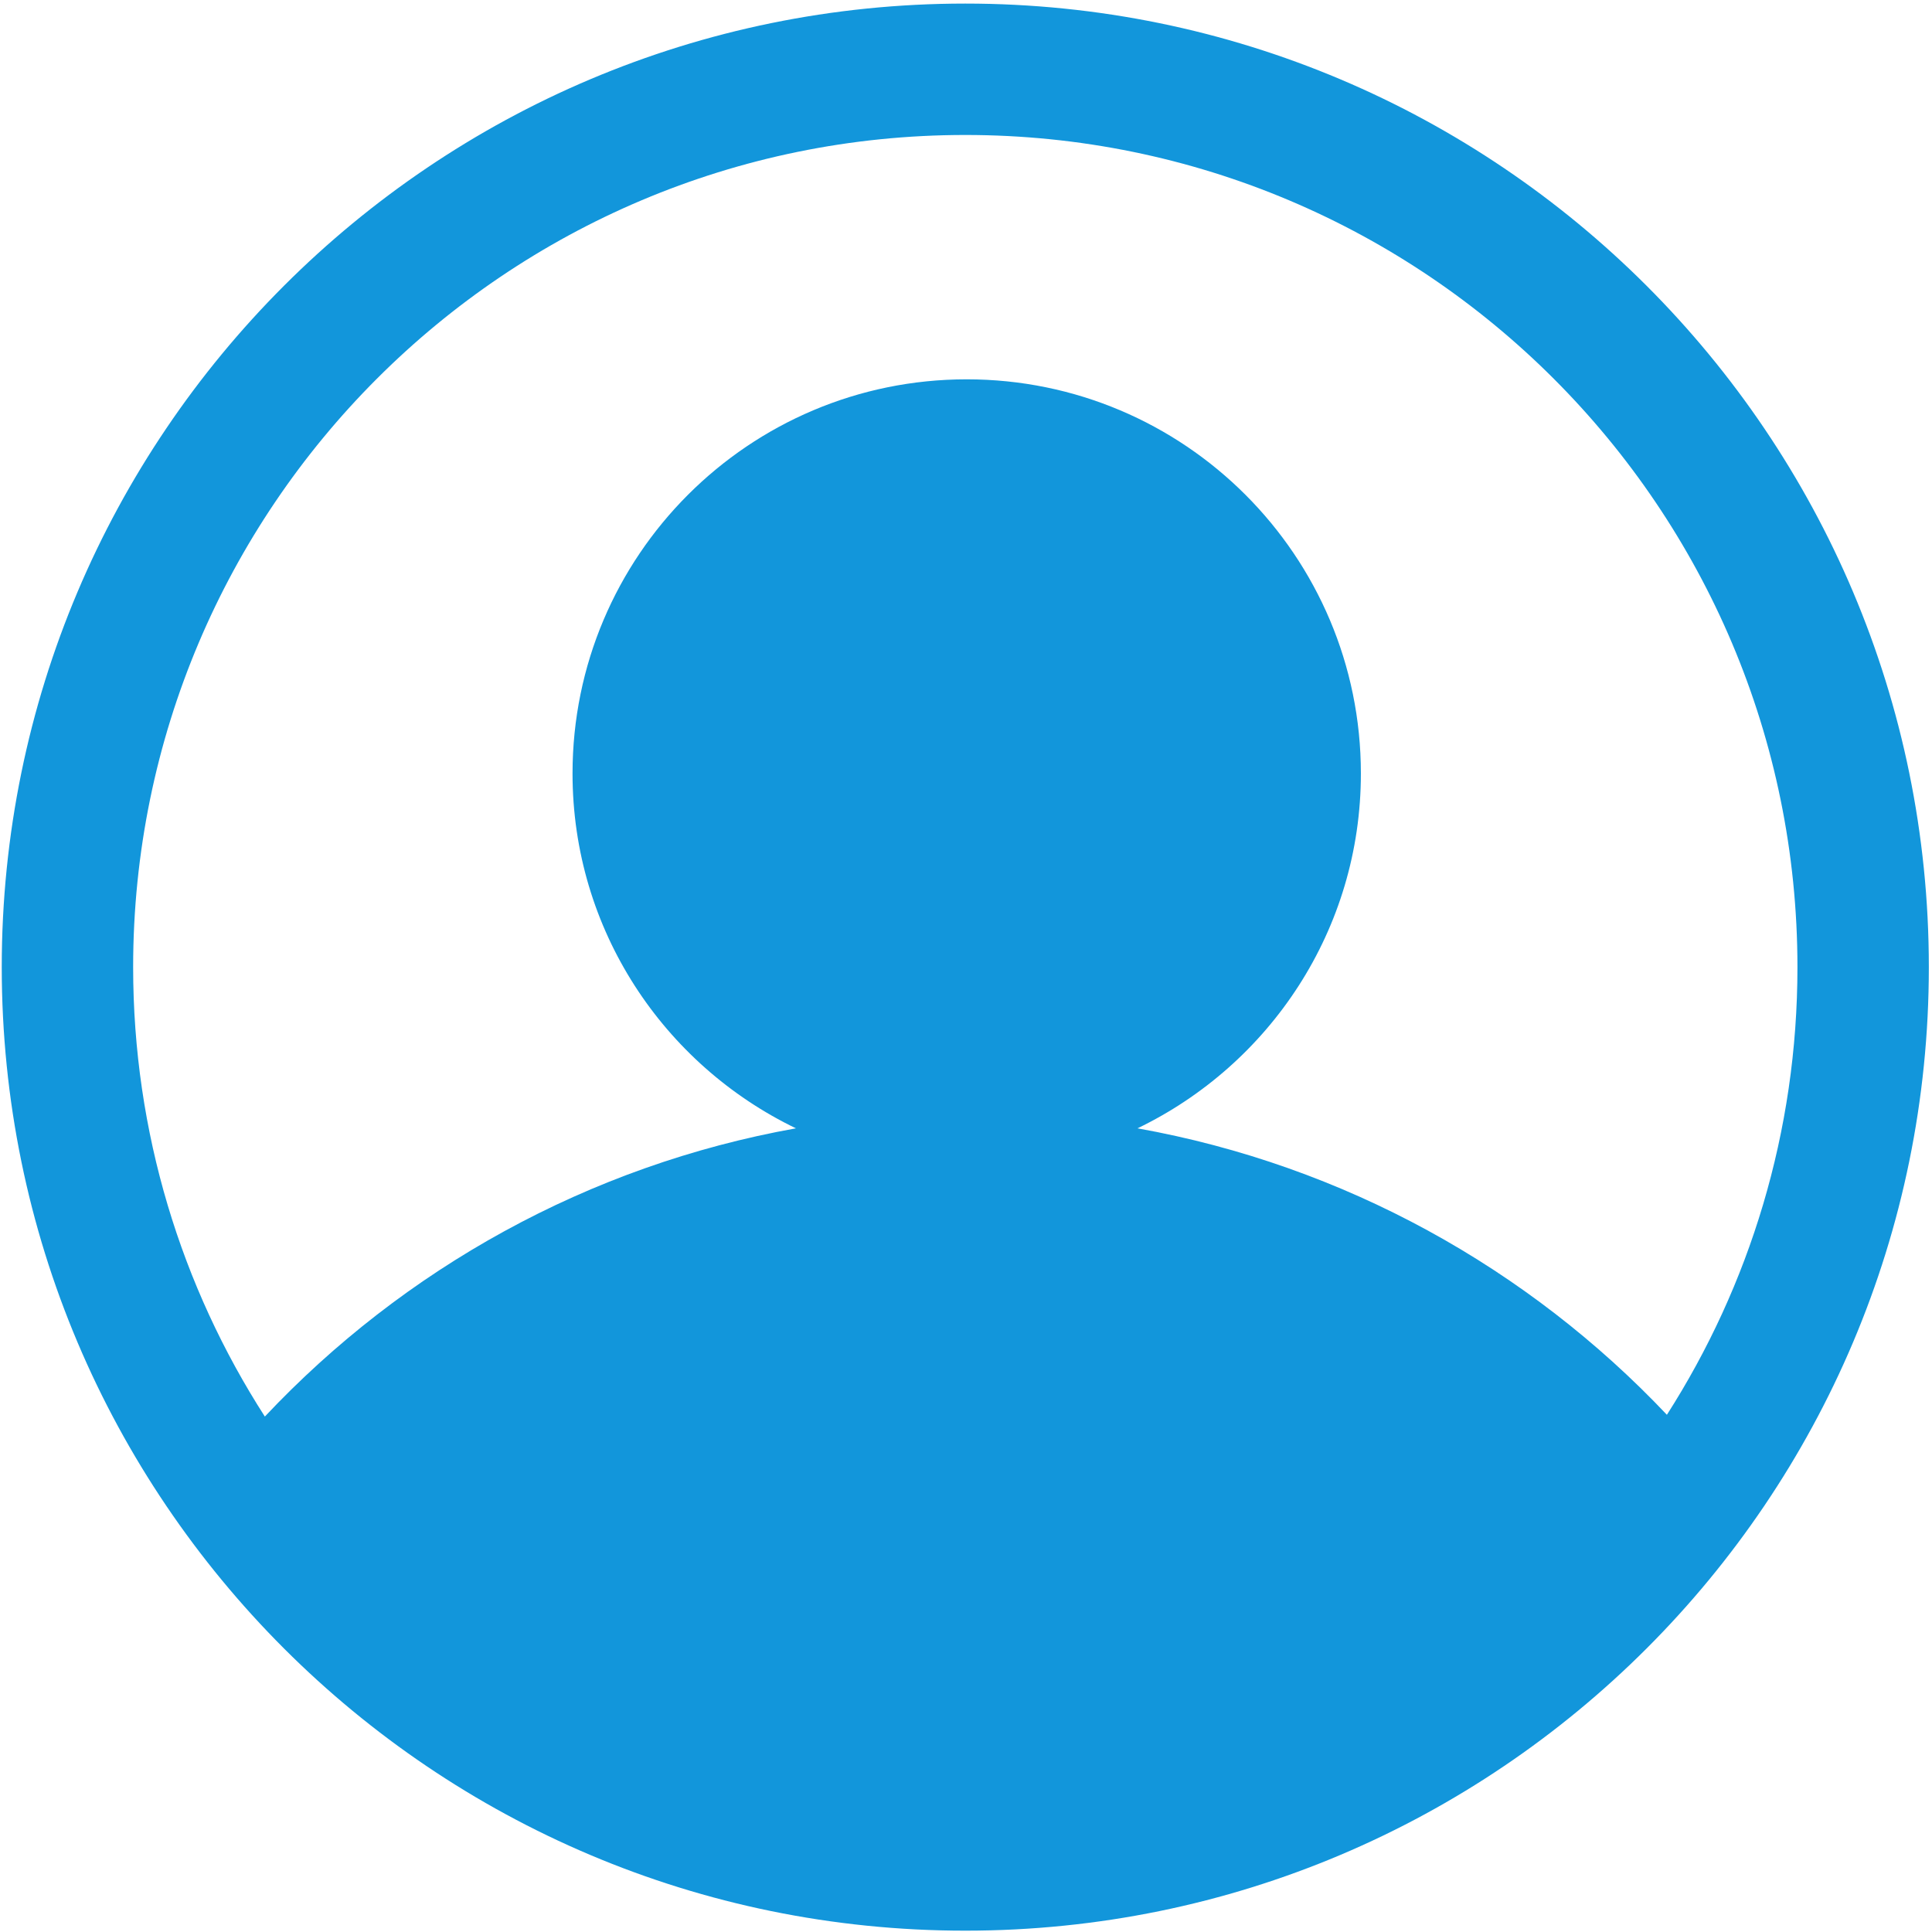
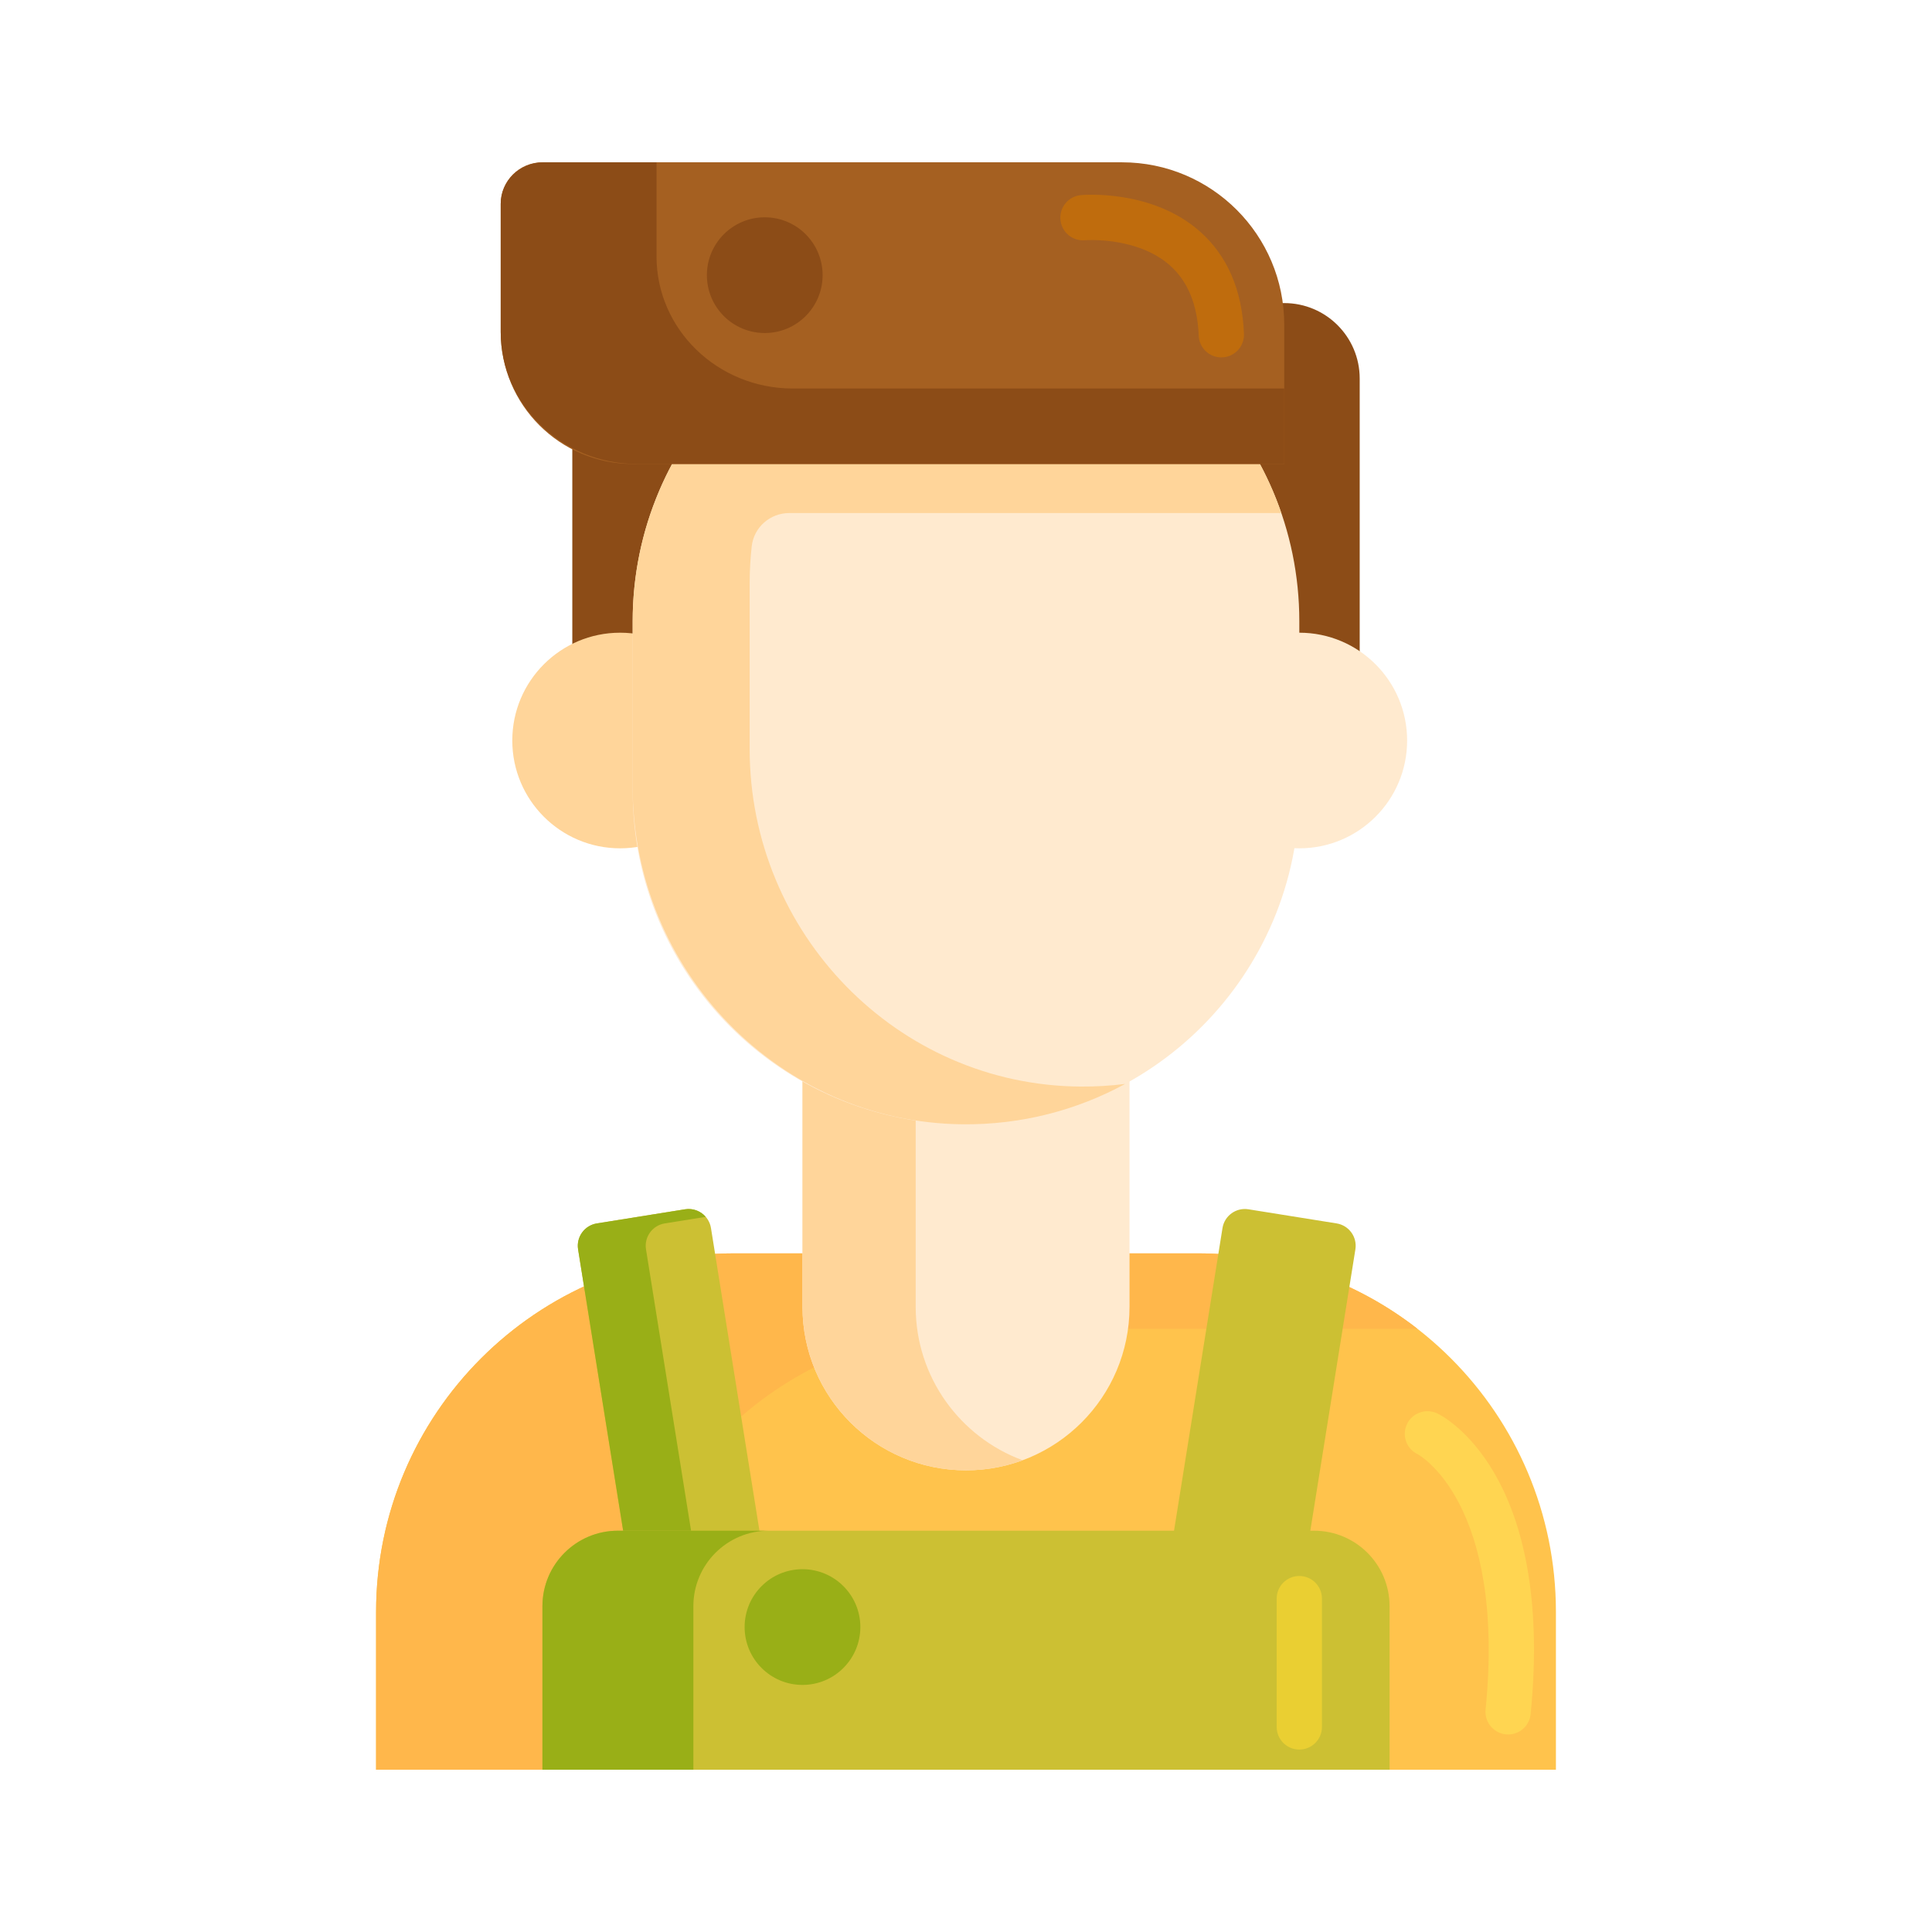
- <svg xmlns="http://www.w3.org/2000/svg" t="1569162050893" class="icon" viewBox="0 0 1024 1024" version="1.1" p-id="5509" width="200" height="200">
+ <svg xmlns="http://www.w3.org/2000/svg" t="1573612171208" class="icon" viewBox="0 0 1024 1024" version="1.1" p-id="1258" width="200" height="200">
  <defs>
    <style type="text/css" />
  </defs>
-   <path d="M511.626 1.896C229.572 1.896 0.927 230.541 0.927 512.595c0 282.055 228.645 510.699 510.699 510.699s510.698-228.645 510.698-510.699S793.68 1.896 511.626 1.896z m0 69.641c243.606 0 441.058 197.474 441.058 441.058 0 87.347-25.392 168.762-69.194 237.271-73.419-77.609-170.944-132.204-280.597-151.829 70.004-33.755 118.404-105.164 118.404-188.066 0-115.388-93.535-208.922-208.923-208.922S303.452 294.583 303.452 409.97c0 82.902 48.399 154.311 118.403 188.066-110.093 19.704-207.96 74.661-281.479 152.77-44.177-68.704-69.808-150.465-69.808-238.211 0-243.584 197.496-441.058 441.058-441.058z" p-id="5510" fill="#1296db" />
+   <path d="M343.334 440.538h67.334v-240c0-22.092-17.908-40-40-40h-27.334c-22.092 0-40 17.908-40 40v200c0 22.092 17.908 40 40 40zM680.668 160.64h-27.334c-22.09 0-40 17.91-40 40v34.828c43.288 32.2 71.334 83.742 71.334 141.838v63.13c20.212-2.006 36-19.056 36-39.798v-200c0-22.09-17.91-39.998-40-39.998z" fill="#8C4C17" p-id="1259" />
+   <path d="M688.666 392.488m-57.14 0a57.14 57.14 0 1 0 114.28 0 57.14 57.14 0 1 0-114.28 0Z" fill="#FFEACF" p-id="1260" />
+   <path d="M328.666 392.488m-57.14 0a57.14 57.14 0 1 0 114.28 0 57.14 57.14 0 1 0-114.28 0Z" fill="#FFD59A" p-id="1261" />
+   <path d="M824.666 937.974H199.334v-83.668c0-104.934 85.066-190 190-190h245.334c104.934 0 190 85.066 190 190v83.668z" fill="#FFC34C" p-id="1262" />
+   <path d="M327.334 894.306c0-104.934 85.066-190 190-190h233.954c-32.192-25.064-72.66-40-116.62-40H389.334c-104.934 0-190 85.066-190 190v83.668h128v-43.668z" fill="#FFB74B" p-id="1263" />
+   <path d="M512 779.306c-47.864 0-86.666-38.802-86.666-86.666V485.974h173.334V692.64c-0.002 47.864-38.804 86.666-86.668 86.666z" fill="#FFEACF" p-id="1264" />
+   <path d="M650.272 861.922c-19.45-3.116-32.692-21.408-29.578-40.858l27.252-170.164a12 12 0 0 1 13.746-9.952l46.738 7.486a12 12 0 0 1 9.952 13.746l-27.252 170.164c-3.116 19.452-21.408 32.694-40.858 29.578zM374.504 861.922c19.45-3.116 32.692-21.408 29.578-40.858l-27.252-170.164a12 12 0 0 0-13.746-9.952l-46.738 7.486a12 12 0 0 0-9.952 13.746l27.252 170.164c3.114 19.452 21.408 32.694 40.858 29.578z" fill="#CCC033" p-id="1265" />
+   <path d="M369.646 832.344l-27.252-170.166a12 12 0 0 1 9.952-13.746l21.706-3.476a11.974 11.974 0 0 0-10.966-4.008l-46.738 7.486a12 12 0 0 0-9.952 13.746l27.252 170.166c3.114 19.45 21.408 32.692 40.858 29.578a35.538 35.538 0 0 0 12.334-4.442c-8.876-5.206-15.442-14.188-17.194-25.138z" fill="#99AF17" p-id="1266" />
+   <path d="M736.5 937.974h-449v-86.666c0-22.092 17.908-40 40-40h369c22.092 0 40 17.908 40 40v86.666z" fill="#CCC033" p-id="1267" />
+   <path d="M407.5 811.306h-80c-22.092 0-40 17.908-40 40v86.666h80v-86.666c0-22.092 17.908-40 40-40z" fill="#99AF17" p-id="1268" />
+   <path d="M485.334 692.64V485.974h-60V692.64c0 47.866 38.802 86.666 86.668 86.666 10.546 0 20.652-1.888 30-5.338-33.08-12.206-56.668-44.01-56.668-81.328z" fill="#FFD59A" p-id="1269" />
+   <path d="M512 595.912c-97.57 0-176.666-79.096-176.666-176.666v-89.94c0-97.57 79.096-176.666 176.666-176.666s176.666 79.096 176.666 176.666v89.94c0 97.57-79.096 176.666-176.666 176.666z" fill="#FFEACF" p-id="1270" />
+   <path d="M397.334 397.004v-87.696c0-6.69 0.374-13.292 1.102-19.786 1.126-10.056 9.746-17.6 19.864-17.6h260.83C655.304 202.522 589.482 152.64 512 152.64c-7.584 0-15.052 0.494-22.386 1.42l0.034-0.018c-0.566 0.072-1.12 0.176-1.684 0.252-1.862 0.252-3.72 0.522-5.562 0.834-0.894 0.15-1.78 0.322-2.668 0.486-1.632 0.3-3.258 0.618-4.874 0.962a174.642 174.642 0 0 0-7.494 1.782c-0.912 0.238-1.824 0.474-2.73 0.726-1.614 0.448-3.212 0.928-4.806 1.42-0.812 0.25-1.63 0.49-2.438 0.752-1.91 0.622-3.8 1.282-5.682 1.964-0.464 0.168-0.938 0.32-1.4 0.494a175.272 175.272 0 0 0-6.944 2.76c-0.596 0.252-1.182 0.528-1.776 0.786a177.92 177.92 0 0 0-4.996 2.252c-0.826 0.39-1.638 0.8-2.458 1.204a155.316 155.316 0 0 0-6.786 3.52c-1.31 0.716-2.61 1.45-3.902 2.2-0.866 0.502-1.728 1.006-2.584 1.522-1.294 0.782-2.574 1.586-3.848 2.4-0.804 0.514-1.614 1.022-2.41 1.548-1.404 0.928-2.782 1.89-4.156 2.856-0.632 0.446-1.276 0.874-1.902 1.326a176.248 176.248 0 0 0-5.746 4.336c-0.586 0.462-1.152 0.946-1.732 1.416a182.766 182.766 0 0 0-3.908 3.228c-0.766 0.656-1.514 1.334-2.268 2.002-1.07 0.948-2.136 1.9-3.182 2.874-0.792 0.736-1.57 1.486-2.348 2.236a171.388 171.388 0 0 0-7.99 8.226c-0.736 0.808-1.474 1.61-2.194 2.432-0.94 1.072-1.854 2.166-2.77 3.26-0.652 0.78-1.316 1.548-1.956 2.338a181.46 181.46 0 0 0-3.924 5.056c-0.666 0.886-1.304 1.792-1.952 2.69-0.896 1.244-1.792 2.484-2.656 3.75-0.632 0.928-1.238 1.876-1.854 2.818-0.72 1.1-1.438 2.202-2.134 3.32a171.4 171.4 0 0 0-1.832 3.028 174.06 174.06 0 0 0-3.656 6.434 158.144 158.144 0 0 0-1.762 3.368c-0.546 1.064-1.092 2.126-1.616 3.204-0.57 1.17-1.112 2.356-1.656 3.542-0.484 1.054-0.982 2.1-1.446 3.166-0.626 1.436-1.212 2.894-1.8 4.35-0.64 1.586-1.258 3.182-1.854 4.792-0.488 1.318-0.99 2.628-1.448 3.96h0.014a176.398 176.398 0 0 0-9.552 57.386v87.806c0 97.194 77.608 177.786 174.796 178.792 31.246 0.324 60.646-7.468 86.224-21.394-7.714 0.974-15.58 1.454-23.57 1.4-97.456-0.654-175.442-81.436-175.442-178.9z" fill="#FFD59A" p-id="1271" />
+   <path d="M680.668 245.92h-345.28c-38.66 0-70-31.34-70-70V108.026c0-12.15 9.85-22 22-22h307.28c47.496 0 86 38.504 86 86v73.894z" fill="#A56021" p-id="1272" />
+   <path d="M420.236 205.92c-39.91 0-72.262-31.34-72.262-70V86.026H288.1c-12.544 0-22.71 9.85-22.71 22V175.92c0 38.66 32.352 70 72.262 70h343.018v-40H420.236z" fill="#8C4C17" p-id="1273" />
+   <path d="M647.326 189.43a12 12 0 0 1-11.982-11.534c-0.638-16.376-5.812-28.938-15.38-37.338-17.386-15.27-44.61-13.272-44.876-13.24a11.972 11.972 0 0 1-13.04-10.864 12.002 12.002 0 0 1 10.864-13.04c1.526-0.14 37.558-3.132 62.884 19.108 14.708 12.914 22.624 31.23 23.528 54.44a11.998 11.998 0 0 1-11.998 12.468z" fill="#BF6C0D" p-id="1274" />
+   <path d="M688.666 927.306a12 12 0 0 1-12-12v-68a12 12 0 0 1 24 0v68a12 12 0 0 1-12 12z" fill="#EACF32" p-id="1275" />
+   <path d="M799.348 919.306a12 12 0 0 1-11.956-13.182c10.866-109.858-35.58-135.156-36.05-135.398-5.984-2.846-8.444-9.964-5.598-15.95 2.848-5.982 10.092-8.488 16.076-5.64 2.542 1.208 62.14 31.098 49.456 159.352a12 12 0 0 1-11.928 10.818z" fill="#FFD551" p-id="1276" />
+   <path d="M425.334 862.376m-30.668 0a30.668 30.668 0 1 0 61.336 0 30.668 30.668 0 1 0-61.336 0Z" fill="#99AF17" p-id="1277" />
+   <path d="M405.334 145.842m-30.668 0a30.668 30.668 0 1 0 61.336 0 30.668 30.668 0 1 0-61.336 0Z" fill="#8C4C17" p-id="1278" />
</svg>
